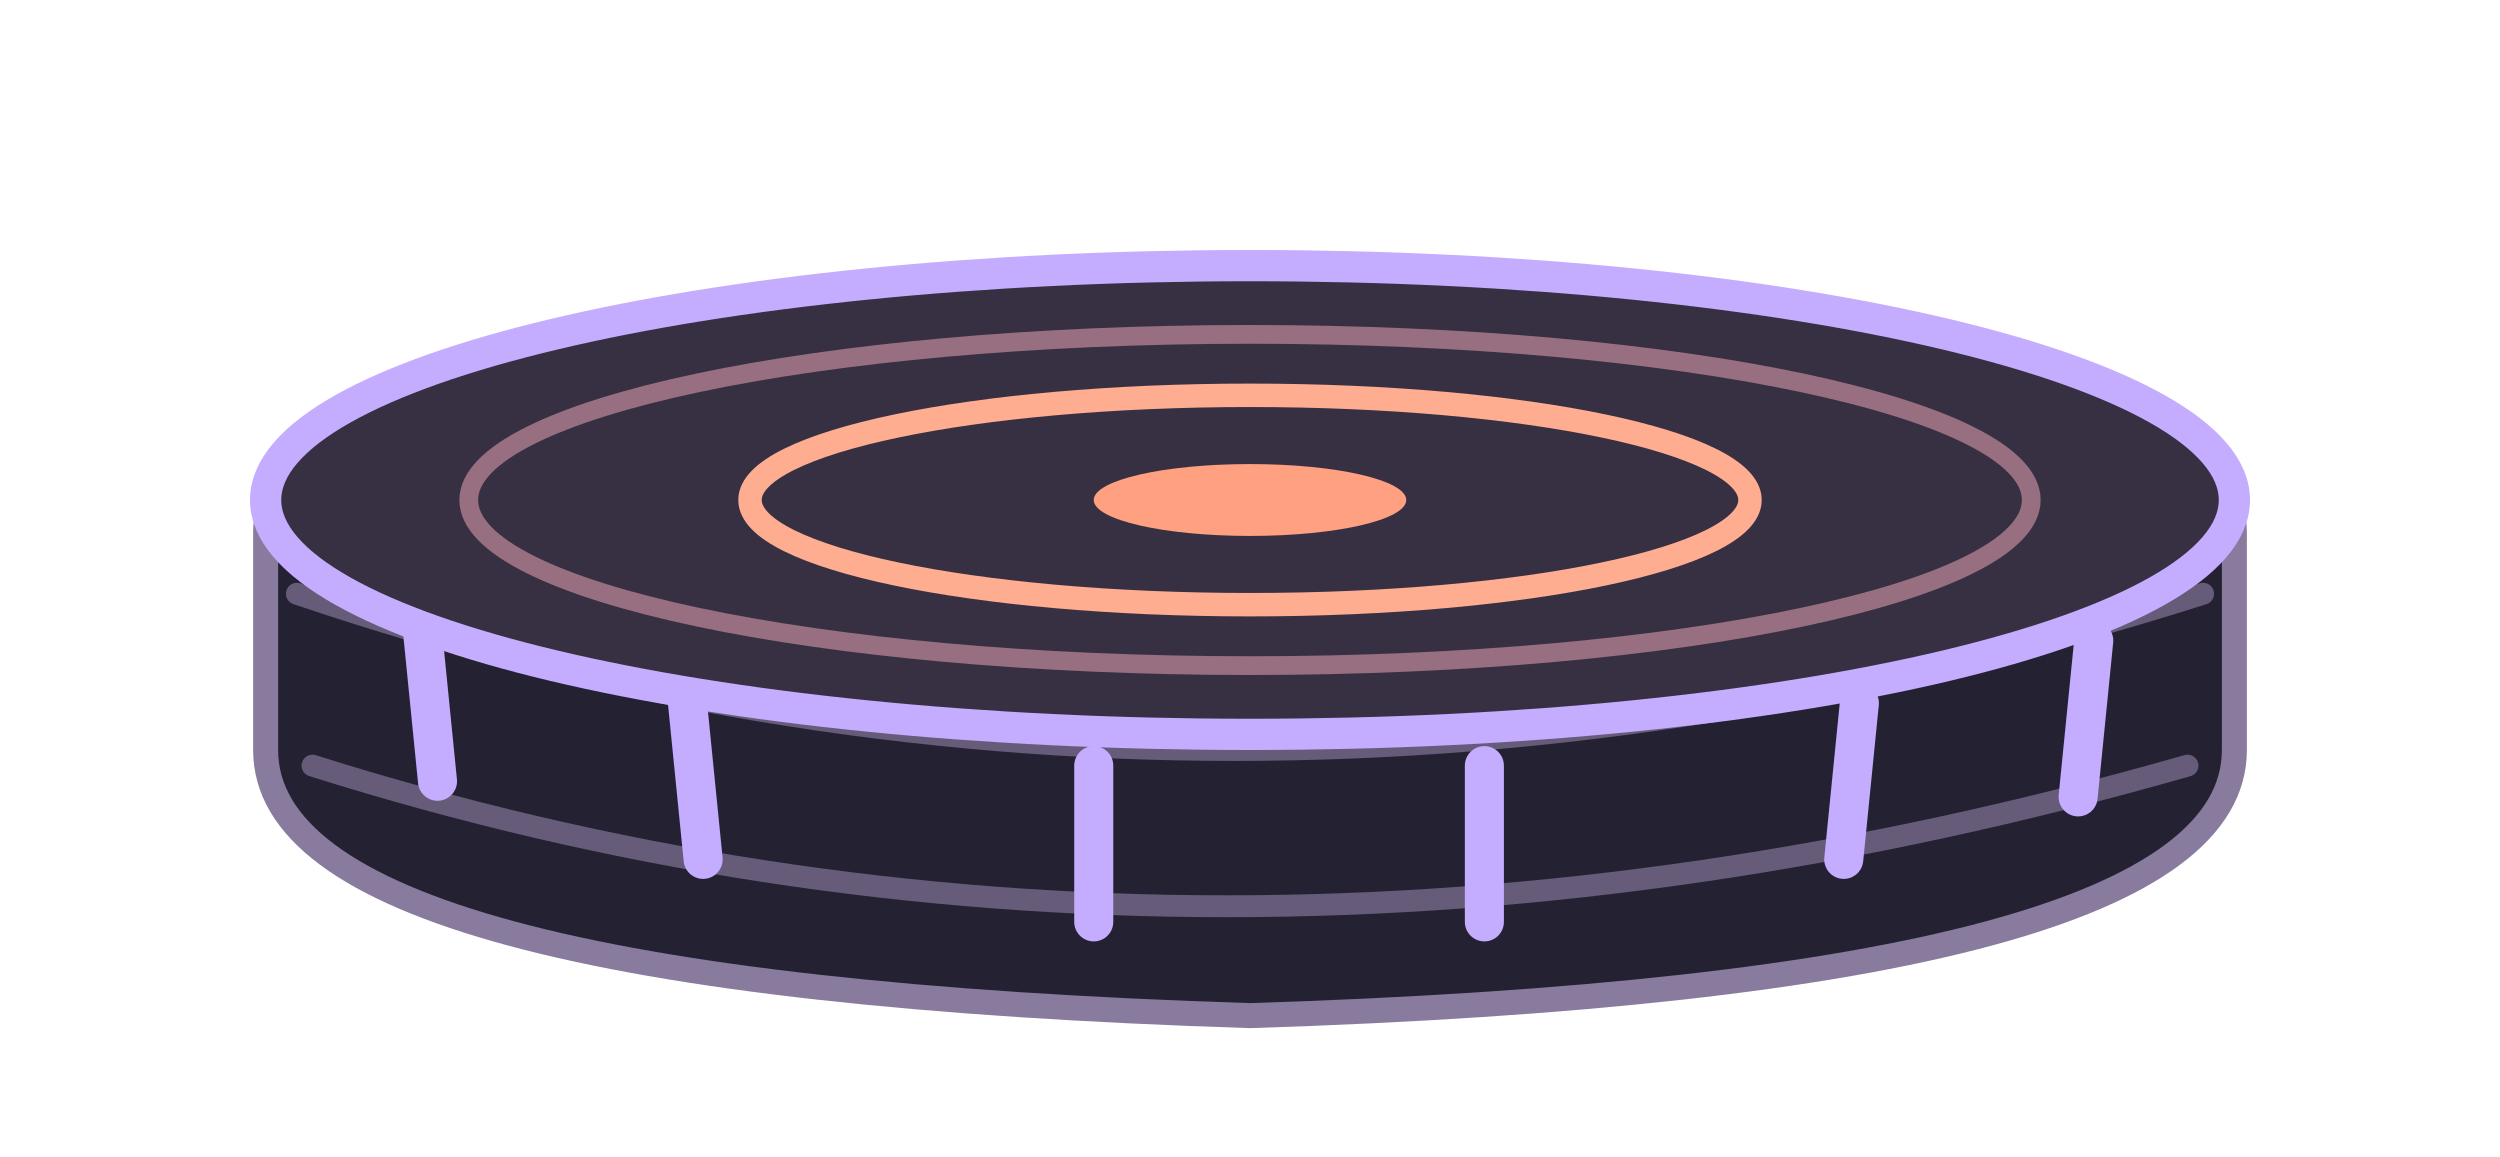
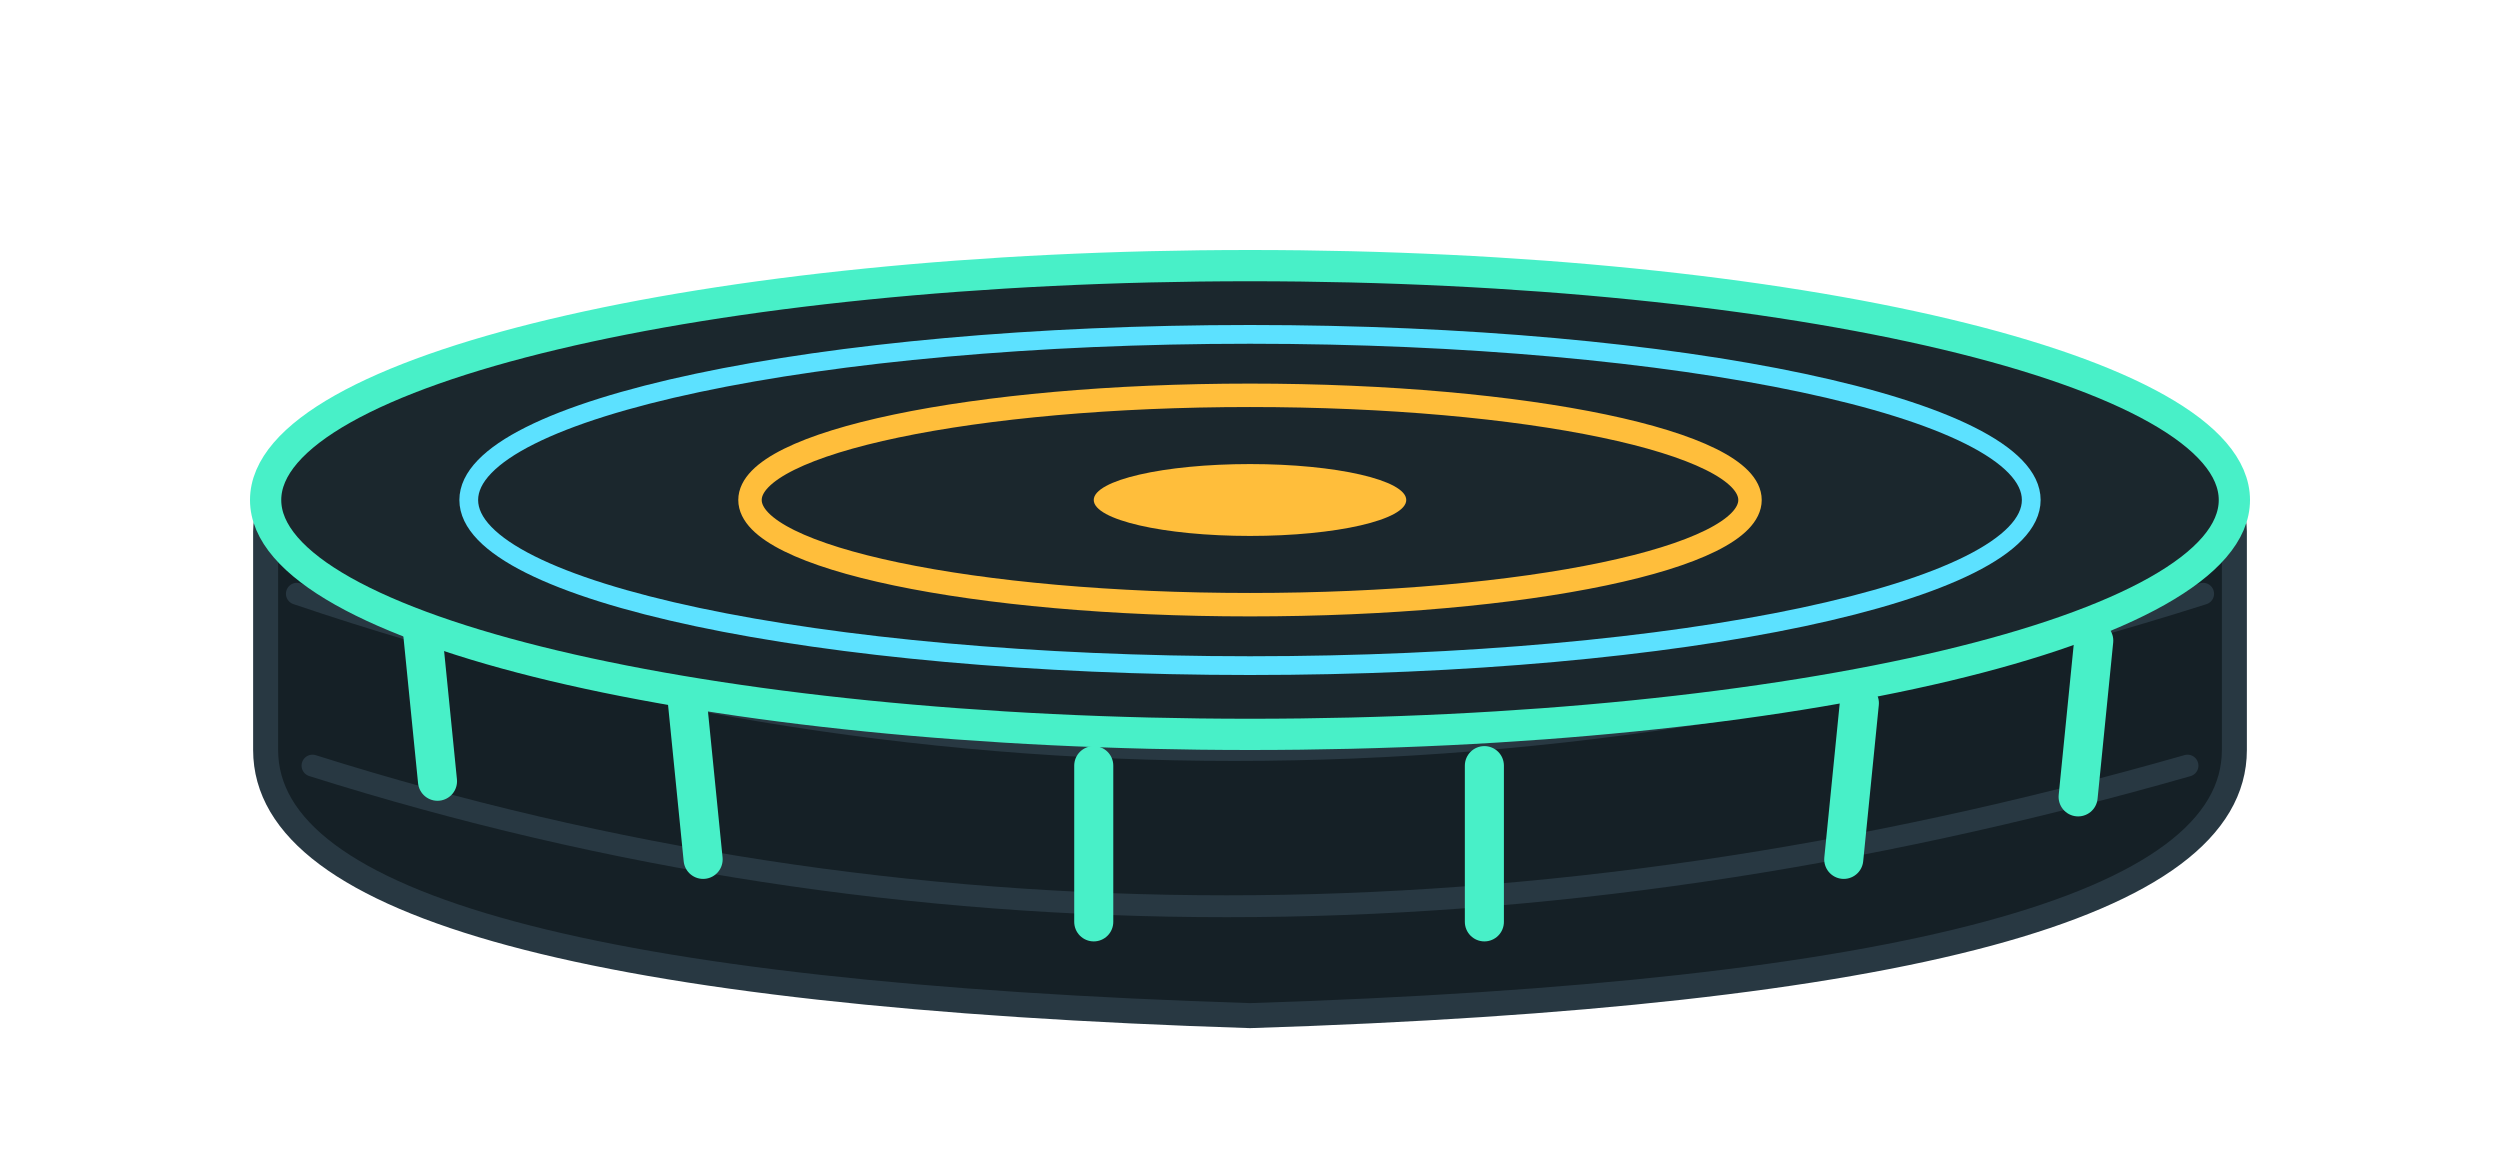
<svg xmlns="http://www.w3.org/2000/svg" viewBox="0 0 160 74" width="160" height="74">
  <g fill="none" stroke-linejoin="round" stroke-linecap="round">
-     <path d="M17 34 Q17 23 80 23 Q143 23 143 34 L143 48 Q143 63 80 65 Q17 63 17 48Z" fill="#242232" stroke="#887b9d" stroke-width="1.6" />
-     <path d="M19 38 Q78 58 141 38 M20 49 Q77 67 140 49" stroke="#665b78" stroke-width="1.4" />
-     <path d="M27 40 L28 50 M44 45 L45 55 M70 49 L70 59 M95 49 L95 59 M119 45 L118 55 M134 41 L133 51" stroke="#c4acff" stroke-width="2.5" />
-     <ellipse cx="80" cy="32" rx="63" ry="15" fill="#373042" stroke="#c4acff" stroke-width="2" />
-     <ellipse cx="80" cy="32" rx="50" ry="10.6" stroke="#976f80" stroke-width="1.2" />
-     <ellipse cx="80" cy="32" rx="32" ry="6.7" stroke="#ffad90" stroke-width="1.5" />
-     <ellipse cx="80" cy="32" rx="10" ry="2.3" fill="#ffa181" />
+     <path d="M17 34 Q17 23 80 23 Q143 23 143 34 L143 48 Q143 63 80 65 Q17 63 17 48Z" fill="#152026" stroke="#283842" stroke-width="1.6" />
+     <path d="M19 38 Q78 58 141 38 M20 49 Q77 67 140 49" stroke="#283842" stroke-width="1.4" />
+     <path d="M27 40 L28 50 M44 45 L45 55 M70 49 L70 59 M95 49 L95 59 M119 45 L118 55 M134 41 L133 51" stroke="#48f0c8" stroke-width="2.5" />
+     <ellipse cx="80" cy="32" rx="63" ry="15" fill="#1b272d" stroke="#48f0c8" stroke-width="2" />
+     <ellipse cx="80" cy="32" rx="50" ry="10.6" stroke="#5ce1ff" stroke-width="1.2" />
+     <ellipse cx="80" cy="32" rx="32" ry="6.7" stroke="#ffbe3b" stroke-width="1.5" />
+     <ellipse cx="80" cy="32" rx="10" ry="2.3" fill="#ffbe3b" />
  </g>
</svg>
